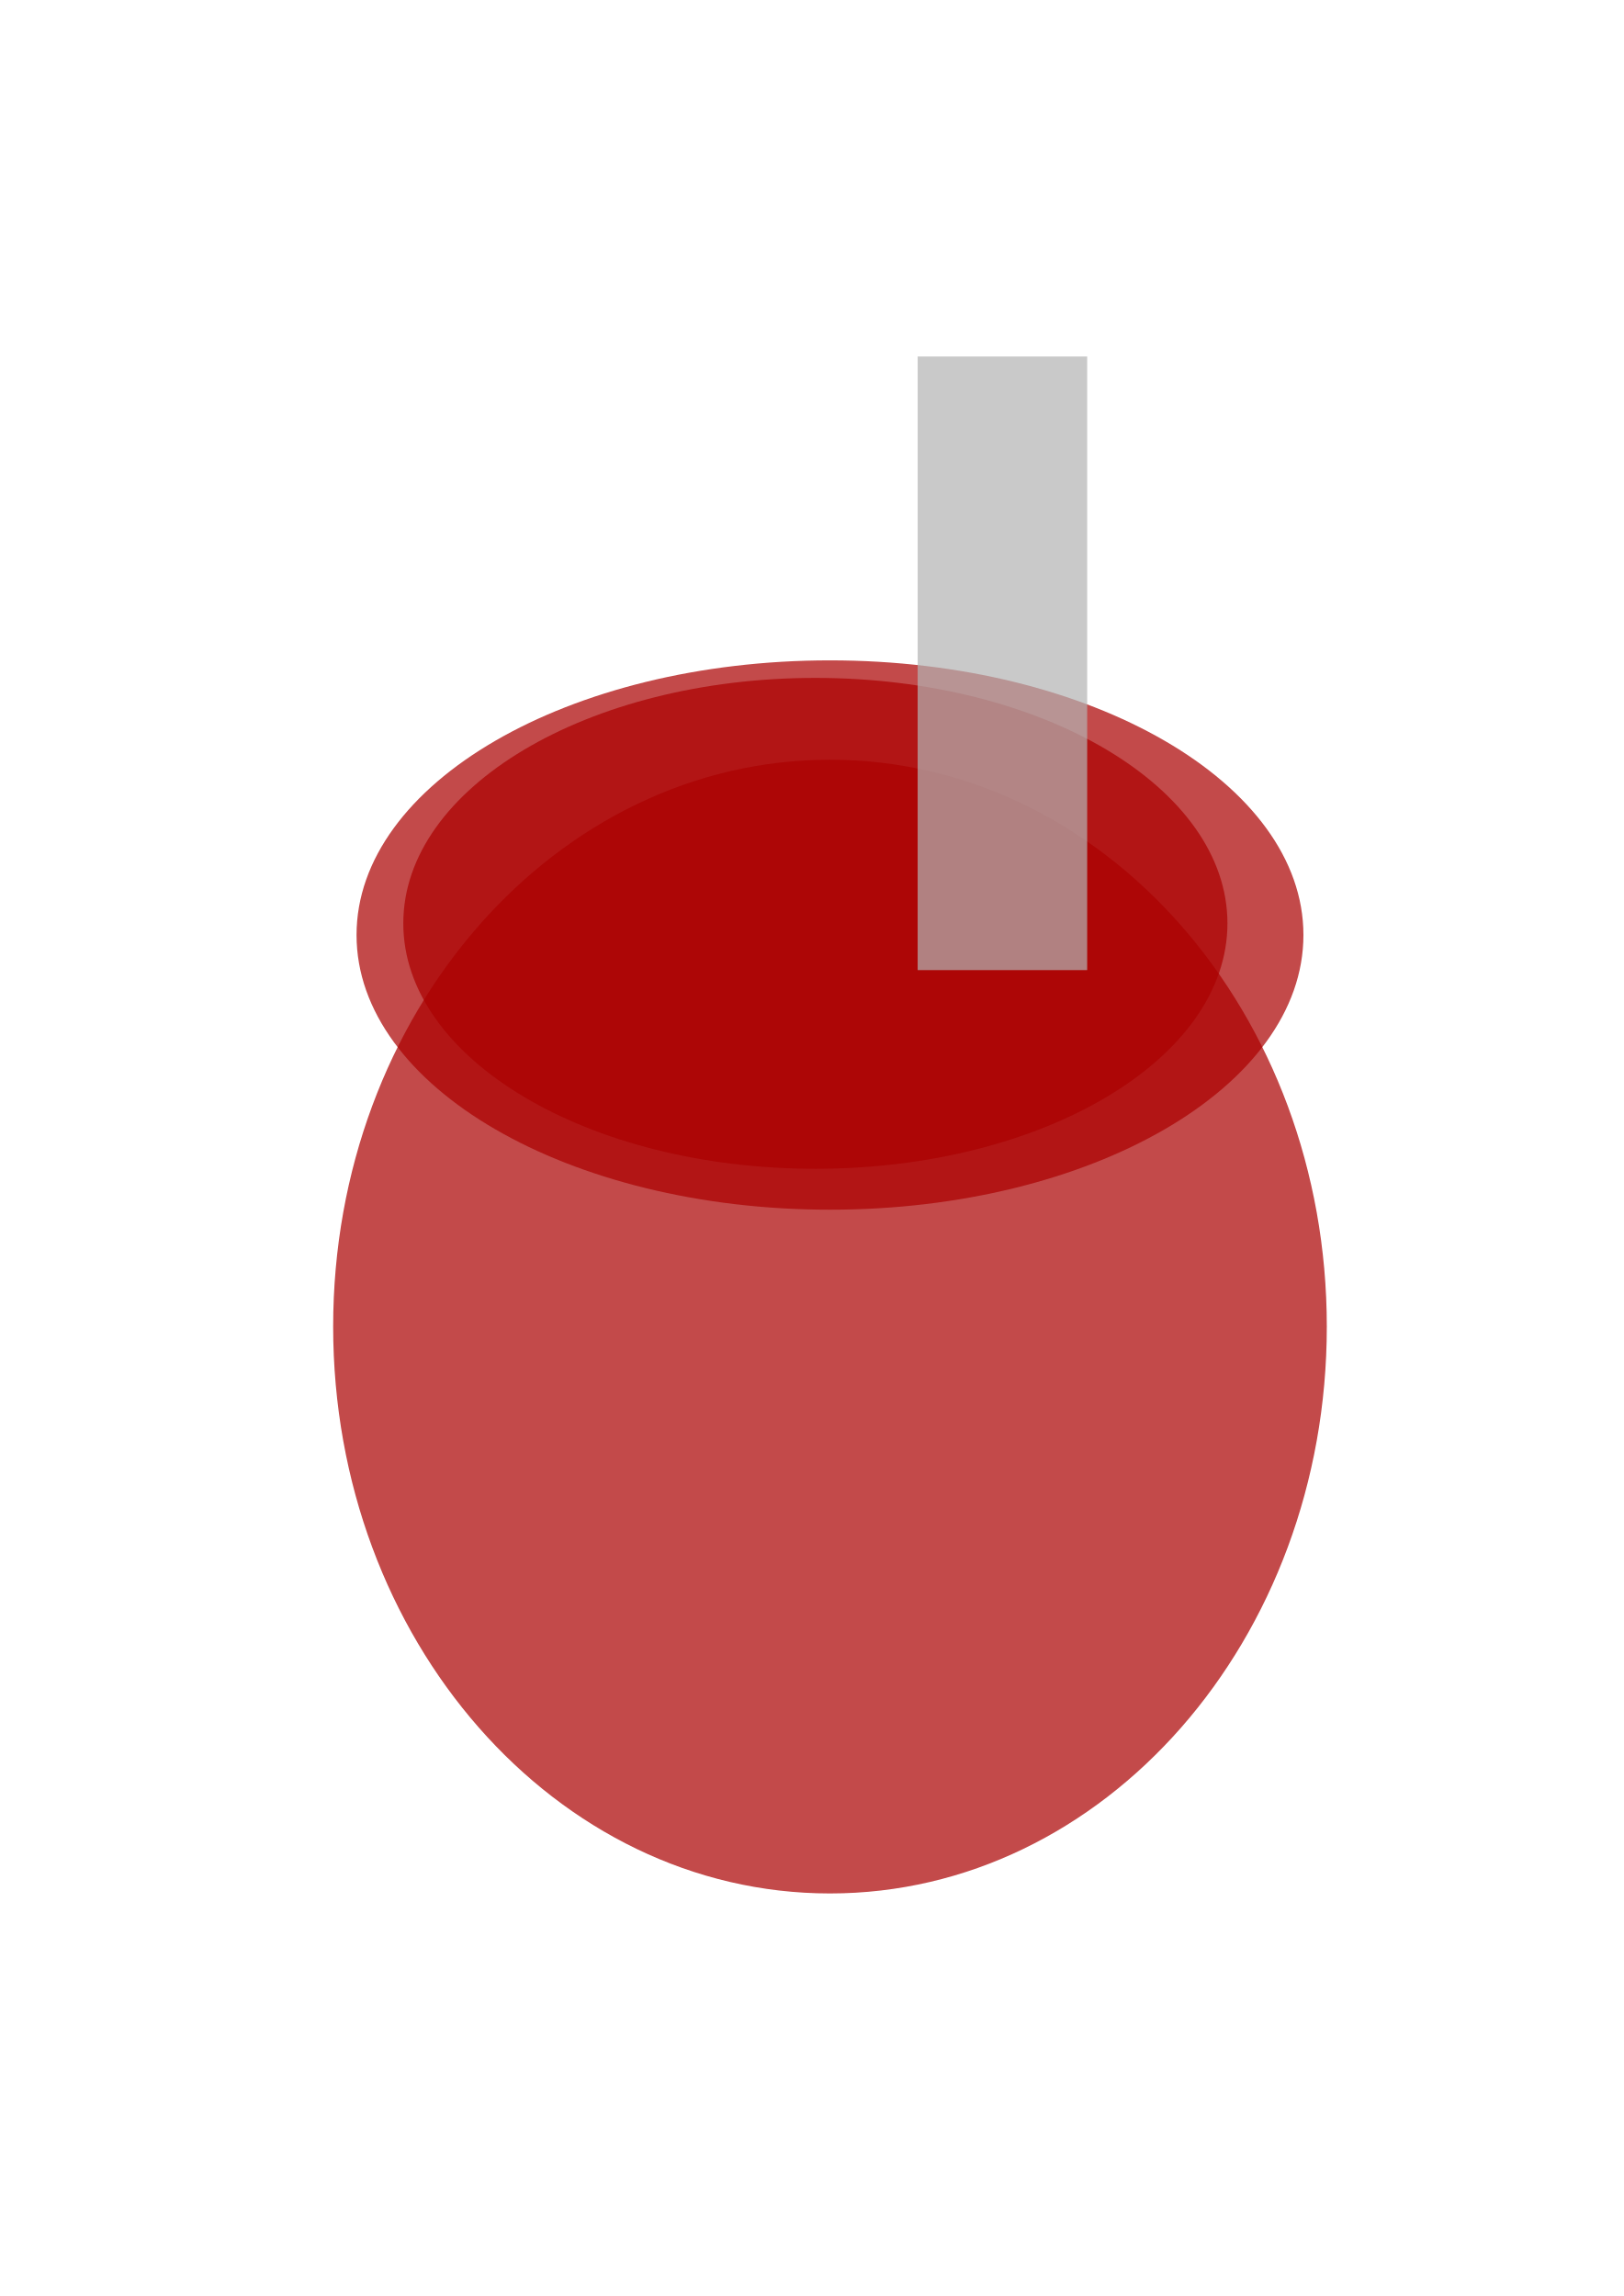
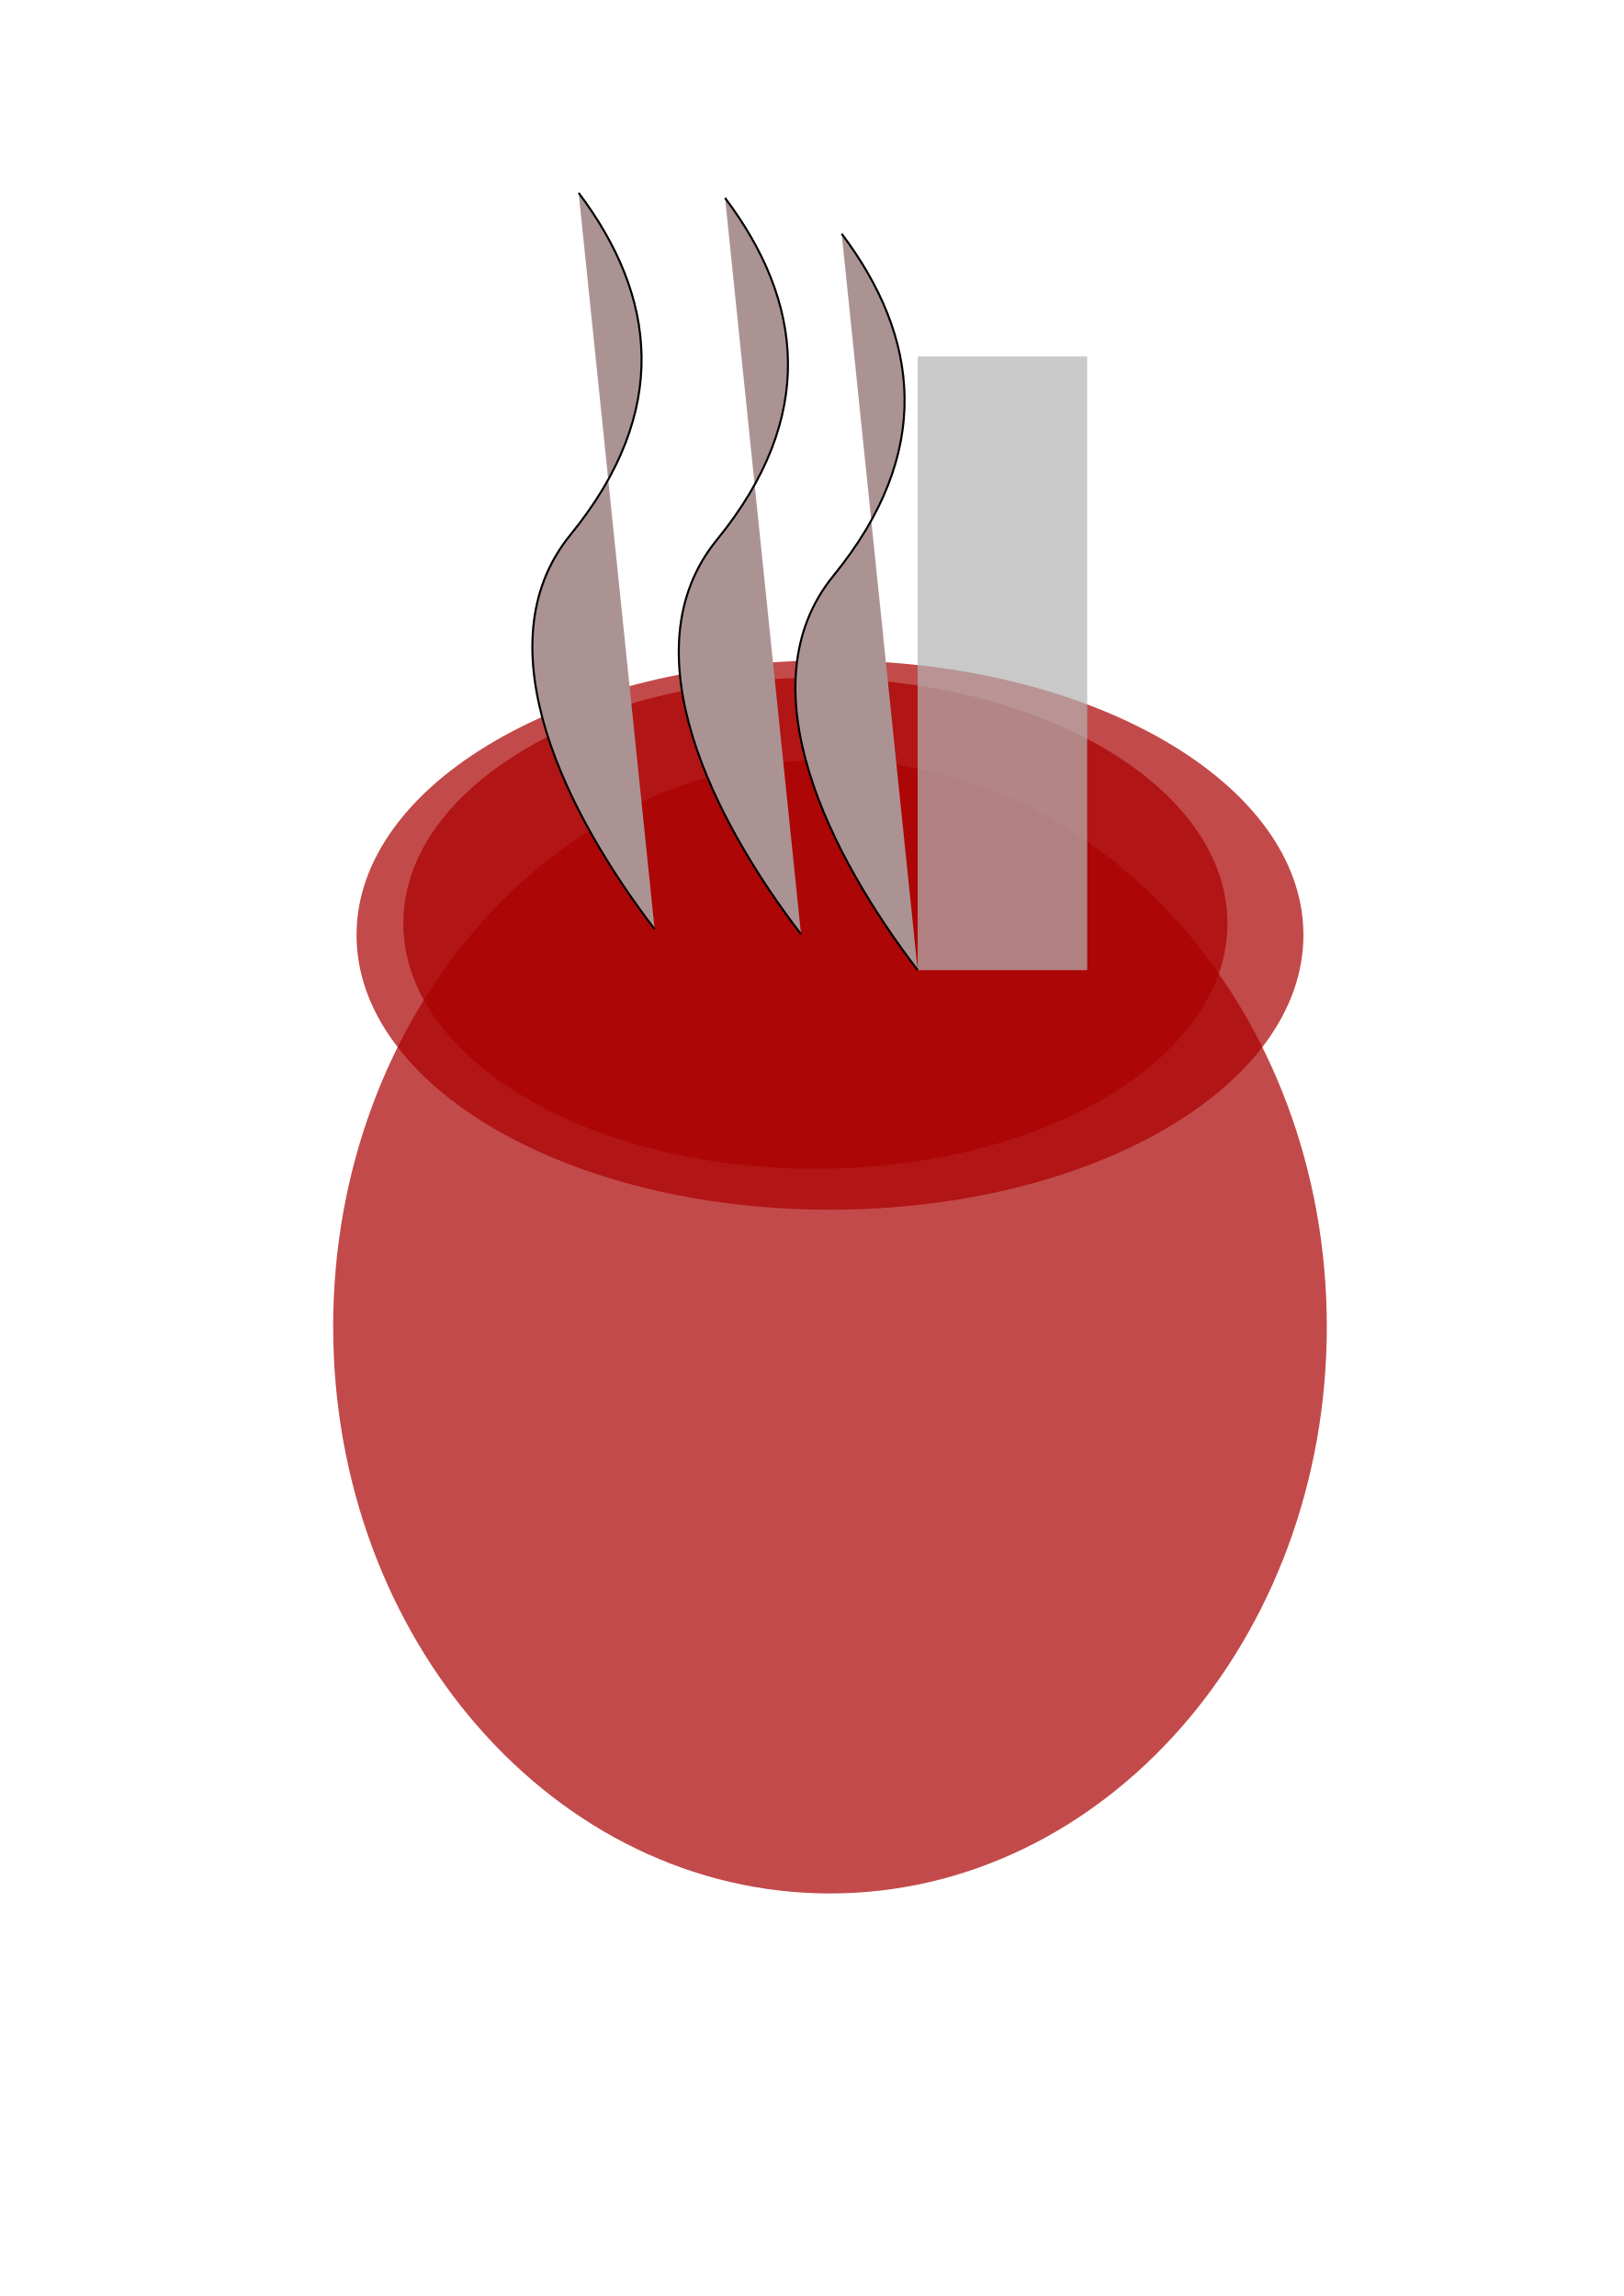
<svg xmlns="http://www.w3.org/2000/svg" width="210mm" height="297mm" viewBox="0 0 210 297" version="1.1" id="svg8">
  <defs id="defs2" />
  <g id="layer1">
    <ellipse style="fill:#aa0000;fill-opacity:0.71;stroke-width:0.265" id="path10" cx="107.345" cy="120.952" rx="61.232" ry="35.53" />
    <ellipse style="fill:#aa0000;fill-opacity:0.71;stroke-width:0.241" id="path12" ry="31.75" rx="53.295" cy="119.44" cx="105.455" />
    <ellipse style="fill:#aa0000;fill-opacity:0.71;stroke-width:0.33" id="path16" cx="107.345" cy="171.601" rx="64.256" ry="73.327" />
    <rect style="fill:#b3b3b3;fill-opacity:0.71;stroke-width:0.265" id="rect18" width="21.923" height="79.375" x="118.685" y="46.113" />
+     <path style="fill:#ac9393;stroke:#000000;stroke-width:0.265px;stroke-linecap:butt;stroke-linejoin:miter;stroke-opacity:1" d="M 84.667,120.196 C 73.517,105.618 62.056,83.558 73.783,69.169 C 86.808,53.186 84.919,38.346 74.839,24.946" id="path11" />
+     <path style="fill:#ac9393;stroke:#000000;stroke-width:0.265px;stroke-linecap:butt;stroke-linejoin:miter;stroke-opacity:1" d="M 103.601,120.856 C 92.451,106.278 80.991,84.218 92.718,69.829 C 105.742,53.846 103.853,39.006 93.774,25.606" id="path11-4" />
+     <path style="fill:#ac9393;stroke:#000000;stroke-width:0.265px;stroke-linecap:butt;stroke-linejoin:miter;stroke-opacity:1" d="M 118.685,125.488 C 107.534,110.909 96.074,88.85 107.801,74.46 c 13.025,-15.982 11.136,-30.823 1.056,-44.222" id="path11-0" />
  </g>
</svg>
